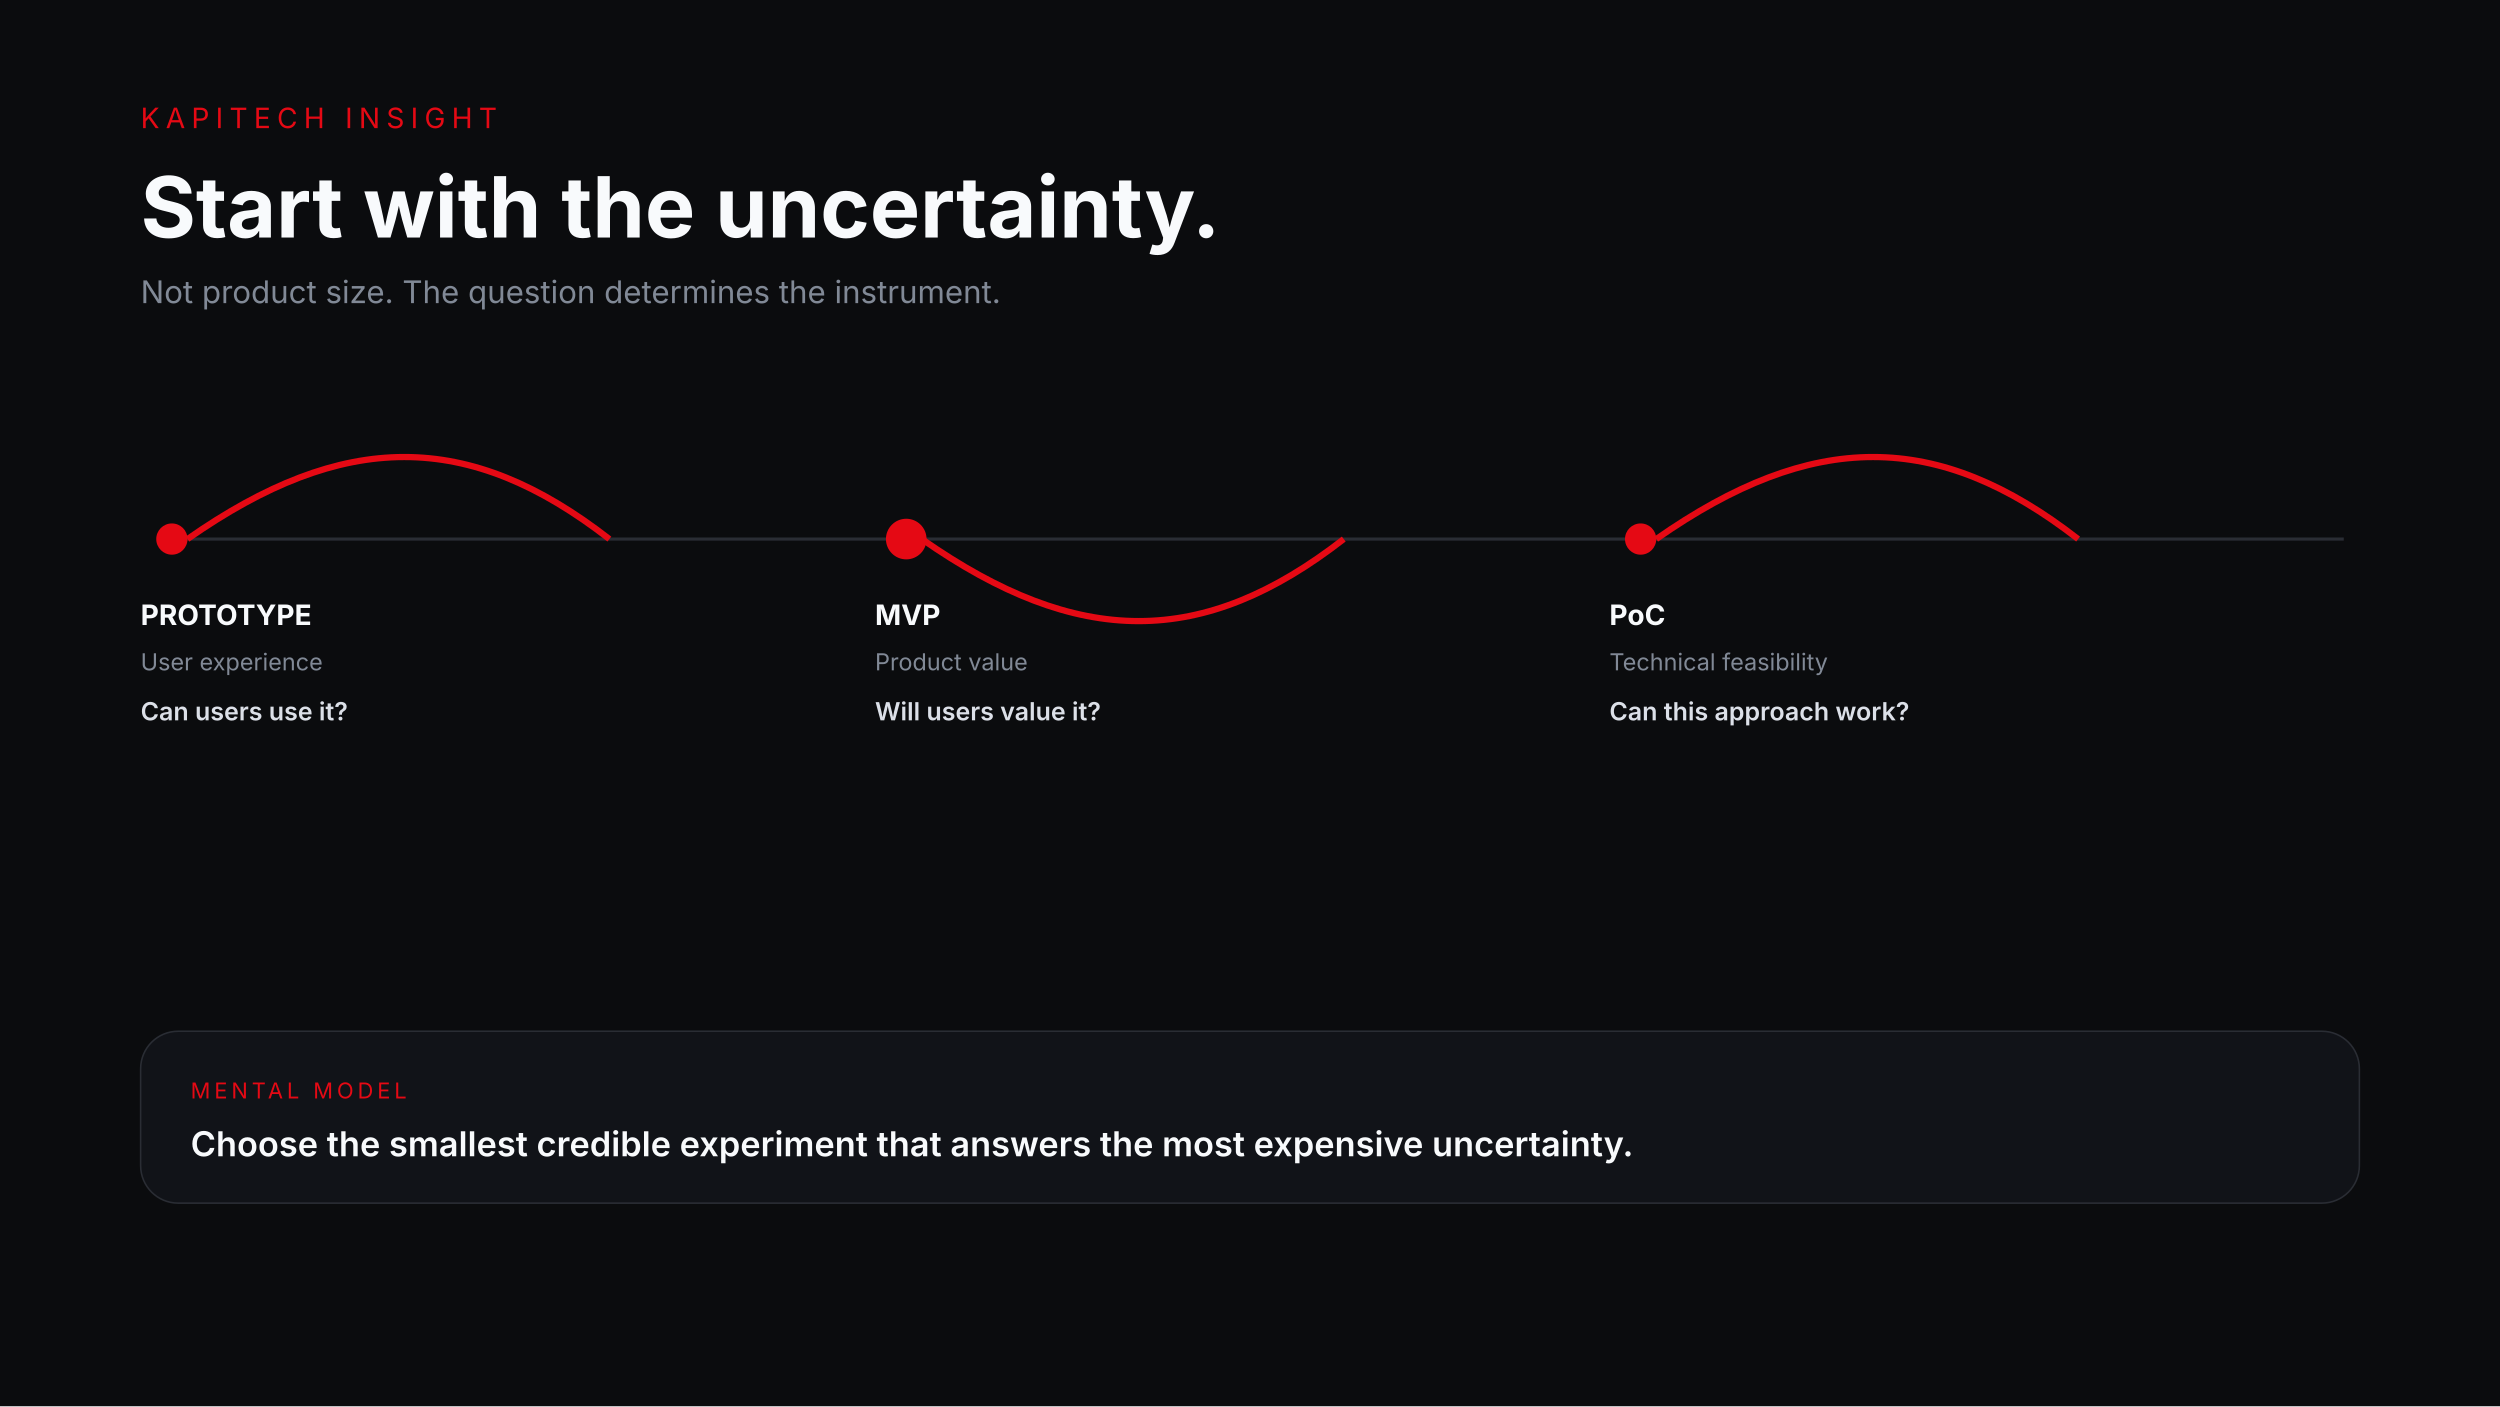
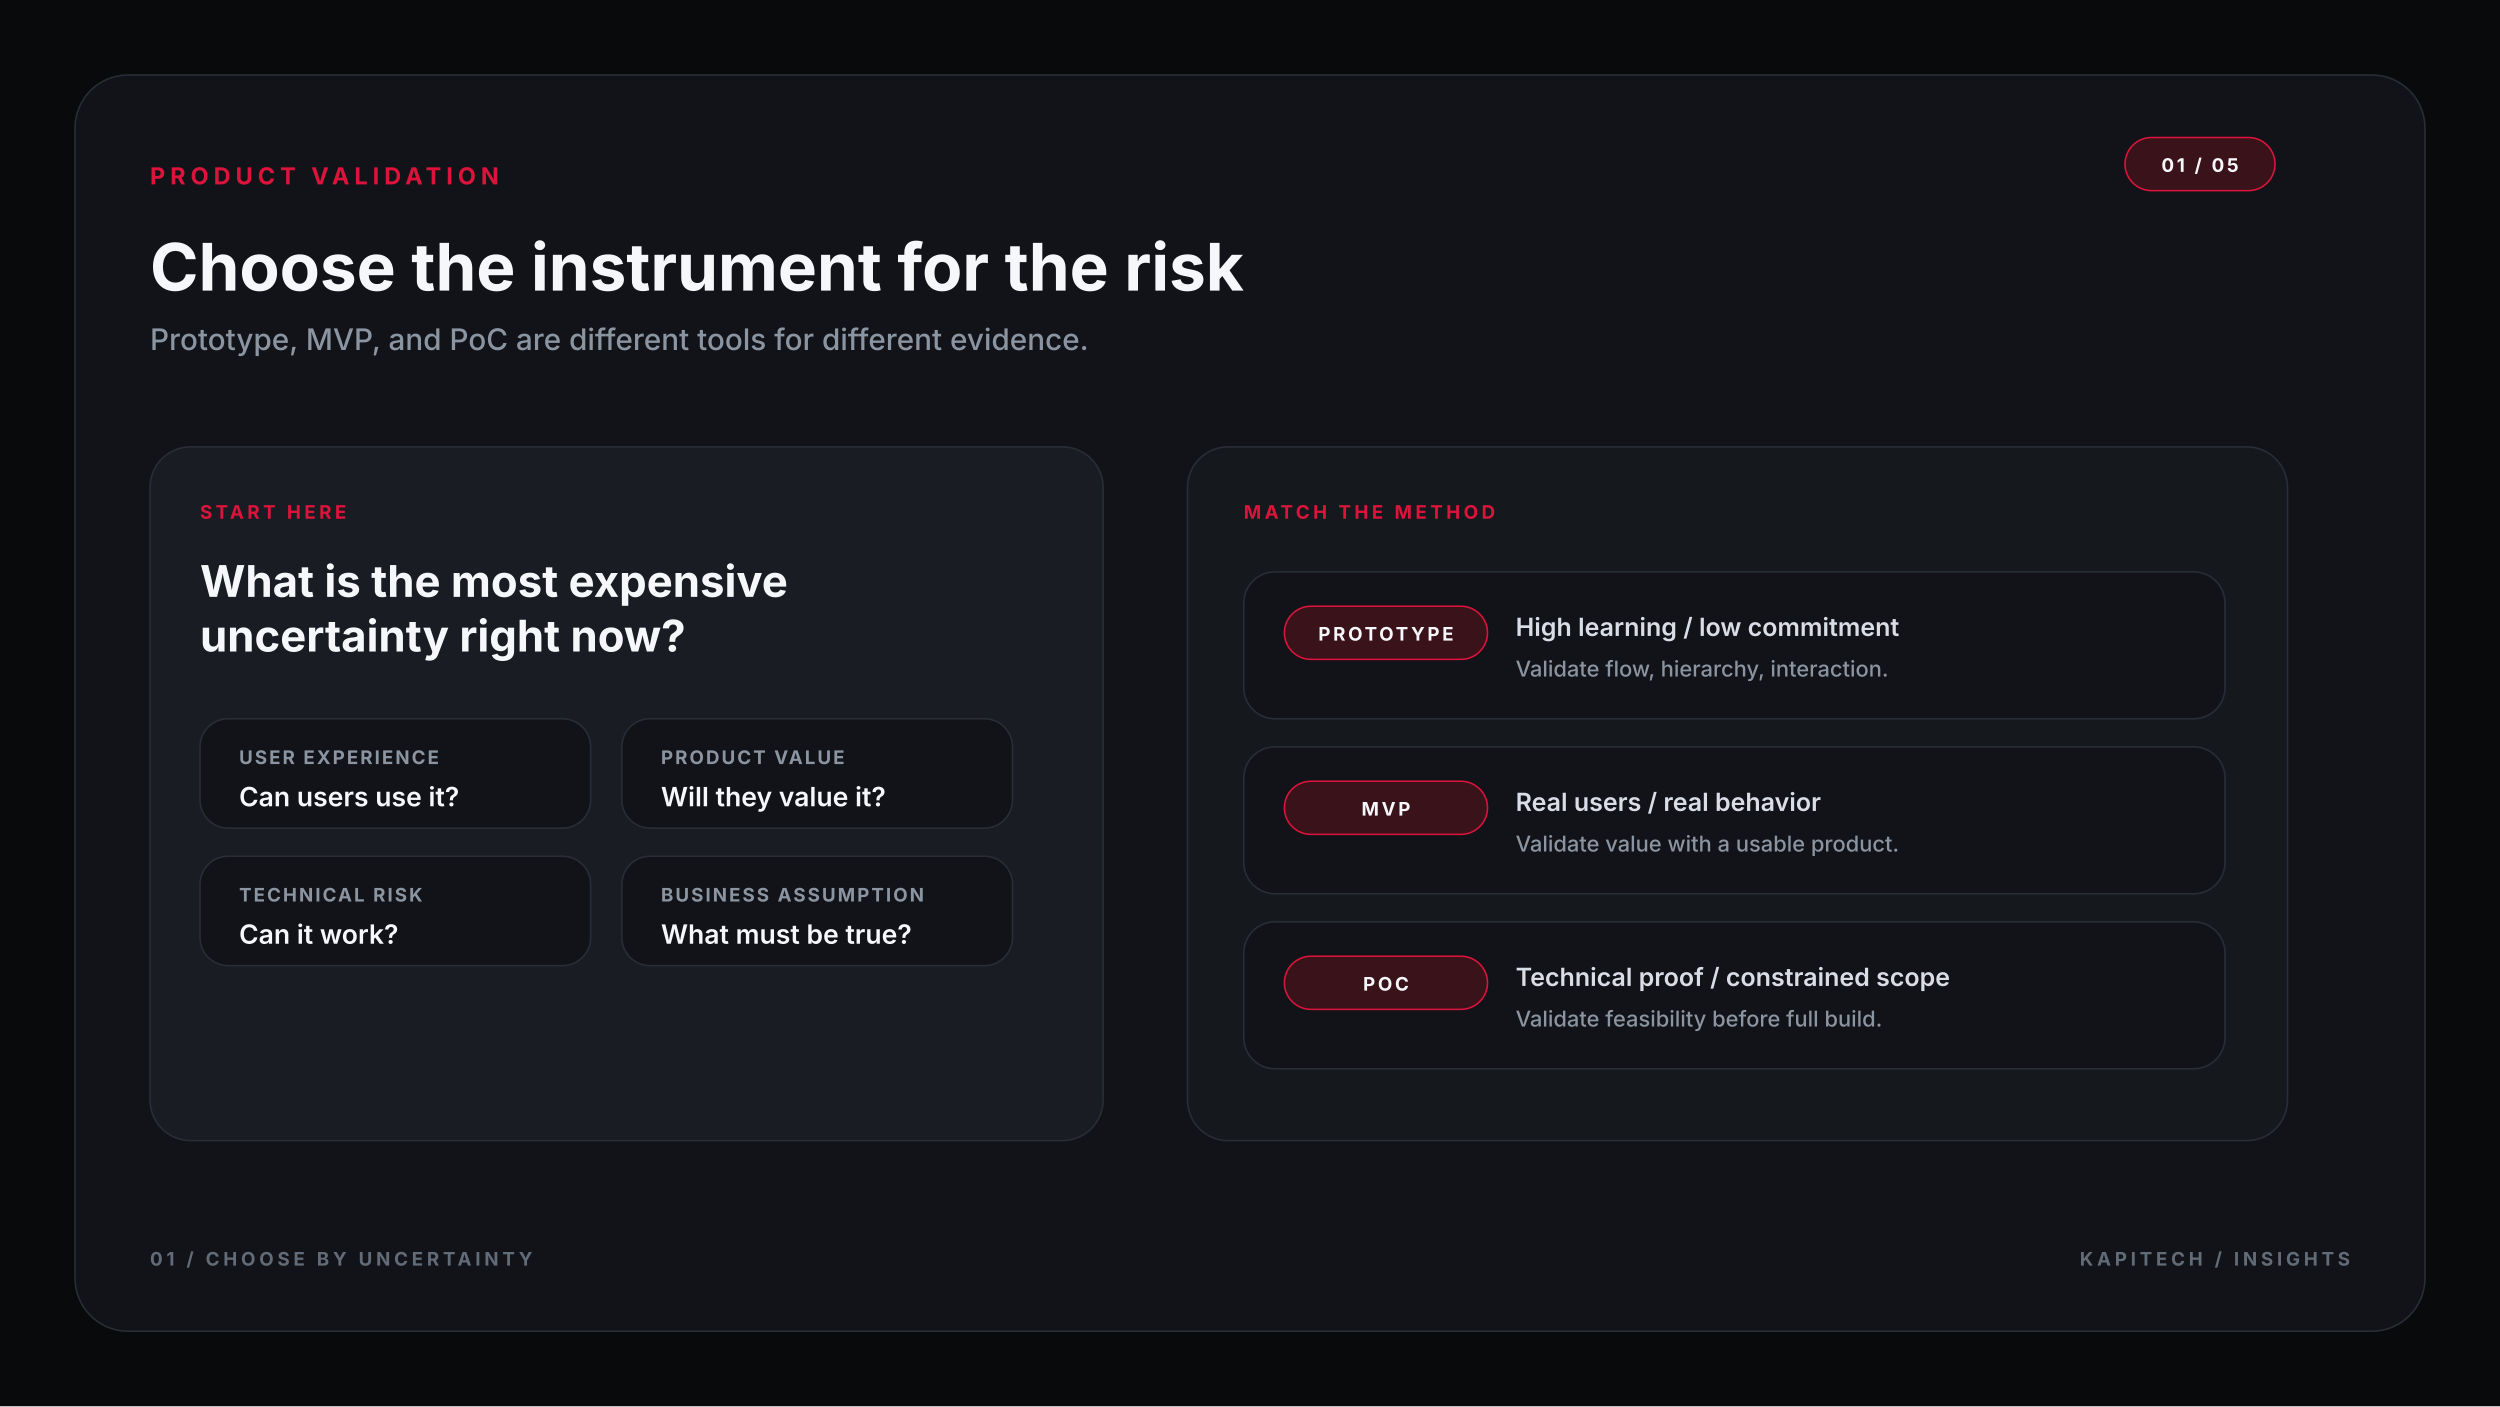
<svg xmlns="http://www.w3.org/2000/svg" viewBox="0 0 1600 900" role="img" aria-labelledby="title desc">
-   <rect width="1600" height="900" fill="#0B0C0E" />
-   <style>text{font-family:Inter,Arial,sans-serif}</style>
-   <g transform="translate(90 82)">
-     <text x="0" font-size="18" letter-spacing="4" fill="#E50914">KAPITECH INSIGHT</text>
-     <text x="0" y="70" font-size="54" font-weight="700" fill="#F8FAFC">Start with the uncertainty.</text>
-     <text x="0" y="112" font-size="20" fill="#818996">Not product size. The question determines the instrument.</text>
-   </g>
-   <g transform="translate(90 245)">
-     <line x1="20" y1="100" x2="1410" y2="100" stroke="#2A2D34" stroke-width="2" />
-     <g transform="translate(0 0)">
-       <circle cx="20" cy="100" r="10" fill="#E50914" />
-       <text x="0" y="155" font-size="18" font-weight="700" fill="#F8FAFC">PROTOTYPE</text>
-       <text x="0" y="184" font-size="15" fill="#818996">User experience</text>
-       <text x="0" y="216" font-size="16" font-weight="600" fill="#DCE0E8">Can users use it?</text>
-       <path d="M30 100 C130 30 210 30 300 100" fill="none" stroke="#E50914" stroke-width="4" />
-     </g>
-     <g transform="translate(470 0)">
-       <circle cx="20" cy="100" r="13" fill="#E50914" />
-       <text x="0" y="155" font-size="18" font-weight="700" fill="#F8FAFC">MVP</text>
-       <text x="0" y="184" font-size="15" fill="#818996">Product value</text>
-       <text x="0" y="216" font-size="16" font-weight="600" fill="#DCE0E8">Will users value it?</text>
-       <path d="M30 100 C130 170 210 170 300 100" fill="none" stroke="#E50914" stroke-width="4" />
-     </g>
-     <g transform="translate(940 0)">
-       <circle cx="20" cy="100" r="10" fill="#E50914" />
-       <text x="0" y="155" font-size="18" font-weight="700" fill="#F8FAFC">PoC</text>
-       <text x="0" y="184" font-size="15" fill="#818996">Technical feasibility</text>
-       <text x="0" y="216" font-size="16" font-weight="600" fill="#DCE0E8">Can this approach work?</text>
-       <path d="M30 100 C130 30 210 30 300 100" fill="none" stroke="#E50914" stroke-width="4" />
-     </g>
-   </g>
-   <g transform="translate(90 660)">
-     <rect width="1420" height="110" rx="24" fill="#111318" stroke="#2A2D34" />
-     <text x="32" y="43" font-size="14" letter-spacing="2.5" fill="#E50914">MENTAL MODEL</text>
-     <text x="32" y="80" font-size="22" font-weight="600" fill="#F8FAFC">Choose the smallest credible experiment that answers the most expensive uncertainty.</text>
-   </g>
+   <rect width="1600" height="900" fill="#090A0C" />
+   <rect x="48" y="48" width="1504" height="804" rx="34" fill="#111318" stroke="#292E36" />
+   <text x="96" y="118" fill="#DC143C" font-family="Inter,Arial,sans-serif" font-size="15" font-weight="700" text-anchor="start" letter-spacing="3.2">PRODUCT VALIDATION</text>
+   <text x="96" y="186" fill="#F5F7FA" font-family="Inter,Arial,sans-serif" font-size="42" font-weight="700" text-anchor="start">Choose the instrument for the risk</text>
+   <text x="96" y="224" fill="#8B94A1" font-family="Inter,Arial,sans-serif" font-size="19" font-weight="500" text-anchor="start">Prototype, MVP, and PoC are different tools for different evidence.</text>
+   <rect x="1360" y="88" width="96" height="34" rx="17" fill="#3A121A" stroke="#DC143C" stroke-width="1" />
+   <text x="1408" y="110" fill="#F5F7FA" font-family="Inter,Arial,sans-serif" font-size="12" font-weight="700" text-anchor="middle" letter-spacing="1.7">01 / 05</text>
+   <rect x="96" y="286" width="610" height="444" rx="26" fill="#191C22" stroke="#292E36" stroke-width="1" />
+   <text x="128" y="332" fill="#DC143C" font-family="Inter,Arial,sans-serif" font-size="12" font-weight="700" text-anchor="start" letter-spacing="2.2">START HERE</text>
+   <text x="128" y="382" fill="#F5F7FA" font-family="Inter,Arial,sans-serif" font-size="28" font-weight="700" text-anchor="start">What is the most expensive</text>
+   <text x="128" y="417" fill="#F5F7FA" font-family="Inter,Arial,sans-serif" font-size="28" font-weight="700" text-anchor="start">uncertainty right now?</text>
+   <rect x="128" y="460" width="250" height="70" rx="18" fill="#111318" stroke="#292E36" stroke-width="1" />
+   <text x="153" y="489" fill="#8B94A1" font-family="Inter,Arial,sans-serif" font-size="12" font-weight="700" text-anchor="start" letter-spacing="1.3">USER EXPERIENCE</text>
+   <text x="153" y="516" fill="#F5F7FA" font-family="Inter,Arial,sans-serif" font-size="17" font-weight="600" text-anchor="start">Can users use it?</text>
+   <rect x="398" y="460" width="250" height="70" rx="18" fill="#111318" stroke="#292E36" stroke-width="1" />
+   <text x="423" y="489" fill="#8B94A1" font-family="Inter,Arial,sans-serif" font-size="12" font-weight="700" text-anchor="start" letter-spacing="1.3">PRODUCT VALUE</text>
+   <text x="423" y="516" fill="#F5F7FA" font-family="Inter,Arial,sans-serif" font-size="17" font-weight="600" text-anchor="start">Will they value it?</text>
+   <rect x="128" y="548" width="250" height="70" rx="18" fill="#111318" stroke="#292E36" stroke-width="1" />
+   <text x="153" y="577" fill="#8B94A1" font-family="Inter,Arial,sans-serif" font-size="12" font-weight="700" text-anchor="start" letter-spacing="1.3">TECHNICAL RISK</text>
+   <text x="153" y="604" fill="#F5F7FA" font-family="Inter,Arial,sans-serif" font-size="17" font-weight="600" text-anchor="start">Can it work?</text>
+   <rect x="398" y="548" width="250" height="70" rx="18" fill="#111318" stroke="#292E36" stroke-width="1" />
+   <text x="423" y="577" fill="#8B94A1" font-family="Inter,Arial,sans-serif" font-size="12" font-weight="700" text-anchor="start" letter-spacing="1.3">BUSINESS ASSUMPTION</text>
+   <text x="423" y="604" fill="#F5F7FA" font-family="Inter,Arial,sans-serif" font-size="17" font-weight="600" text-anchor="start">What must be true?</text>
+   <rect x="760" y="286" width="704" height="444" rx="26" fill="#15181D" stroke="#292E36" stroke-width="1" />
+   <text x="796" y="332" fill="#DC143C" font-family="Inter,Arial,sans-serif" font-size="12" font-weight="700" text-anchor="start" letter-spacing="2.2">MATCH THE METHOD</text>
+   <rect x="796" y="366" width="628" height="94" rx="20" fill="#111318" stroke="#292E36" stroke-width="1" />
+   <rect x="822" y="388" width="130" height="34" rx="17" fill="#3A121A" stroke="#DC143C" stroke-width="1" />
+   <text x="887" y="410" fill="#F5F7FA" font-family="Inter,Arial,sans-serif" font-size="12" font-weight="700" text-anchor="middle" letter-spacing="1.7">PROTOTYPE</text>
+   <text x="970" y="407" fill="#D9DEE6" font-family="Inter,Arial,sans-serif" font-size="16" font-weight="600" text-anchor="start">High learning / low commitment</text>
+   <text x="970" y="433" fill="#8B94A1" font-family="Inter,Arial,sans-serif" font-size="14" font-weight="500" text-anchor="start">Validate flow, hierarchy, interaction.</text>
+   <rect x="796" y="478" width="628" height="94" rx="20" fill="#111318" stroke="#292E36" stroke-width="1" />
+   <rect x="822" y="500" width="130" height="34" rx="17" fill="#3A121A" stroke="#DC143C" stroke-width="1" />
+   <text x="887" y="522" fill="#F5F7FA" font-family="Inter,Arial,sans-serif" font-size="12" font-weight="700" text-anchor="middle" letter-spacing="1.7">MVP</text>
+   <text x="970" y="519" fill="#D9DEE6" font-family="Inter,Arial,sans-serif" font-size="16" font-weight="600" text-anchor="start">Real users / real behavior</text>
+   <text x="970" y="545" fill="#8B94A1" font-family="Inter,Arial,sans-serif" font-size="14" font-weight="500" text-anchor="start">Validate value with a usable product.</text>
+   <rect x="796" y="590" width="628" height="94" rx="20" fill="#111318" stroke="#292E36" stroke-width="1" />
+   <rect x="822" y="612" width="130" height="34" rx="17" fill="#3A121A" stroke="#DC143C" stroke-width="1" />
+   <text x="887" y="634" fill="#F5F7FA" font-family="Inter,Arial,sans-serif" font-size="12" font-weight="700" text-anchor="middle" letter-spacing="1.7">POC</text>
+   <text x="970" y="631" fill="#D9DEE6" font-family="Inter,Arial,sans-serif" font-size="16" font-weight="600" text-anchor="start">Technical proof / constrained scope</text>
+   <text x="970" y="657" fill="#8B94A1" font-family="Inter,Arial,sans-serif" font-size="14" font-weight="500" text-anchor="start">Validate feasibility before full build.</text>
+   <text x="96" y="810" fill="#626B78" font-family="Inter,Arial,sans-serif" font-size="12" font-weight="700" text-anchor="start" letter-spacing="2.4">01 / CHOOSE BY UNCERTAINTY</text>
+   <text x="1504" y="810" fill="#626B78" font-family="Inter,Arial,sans-serif" font-size="12" font-weight="700" text-anchor="end" letter-spacing="2.4">KAPITECH / INSIGHTS</text>
</svg>
